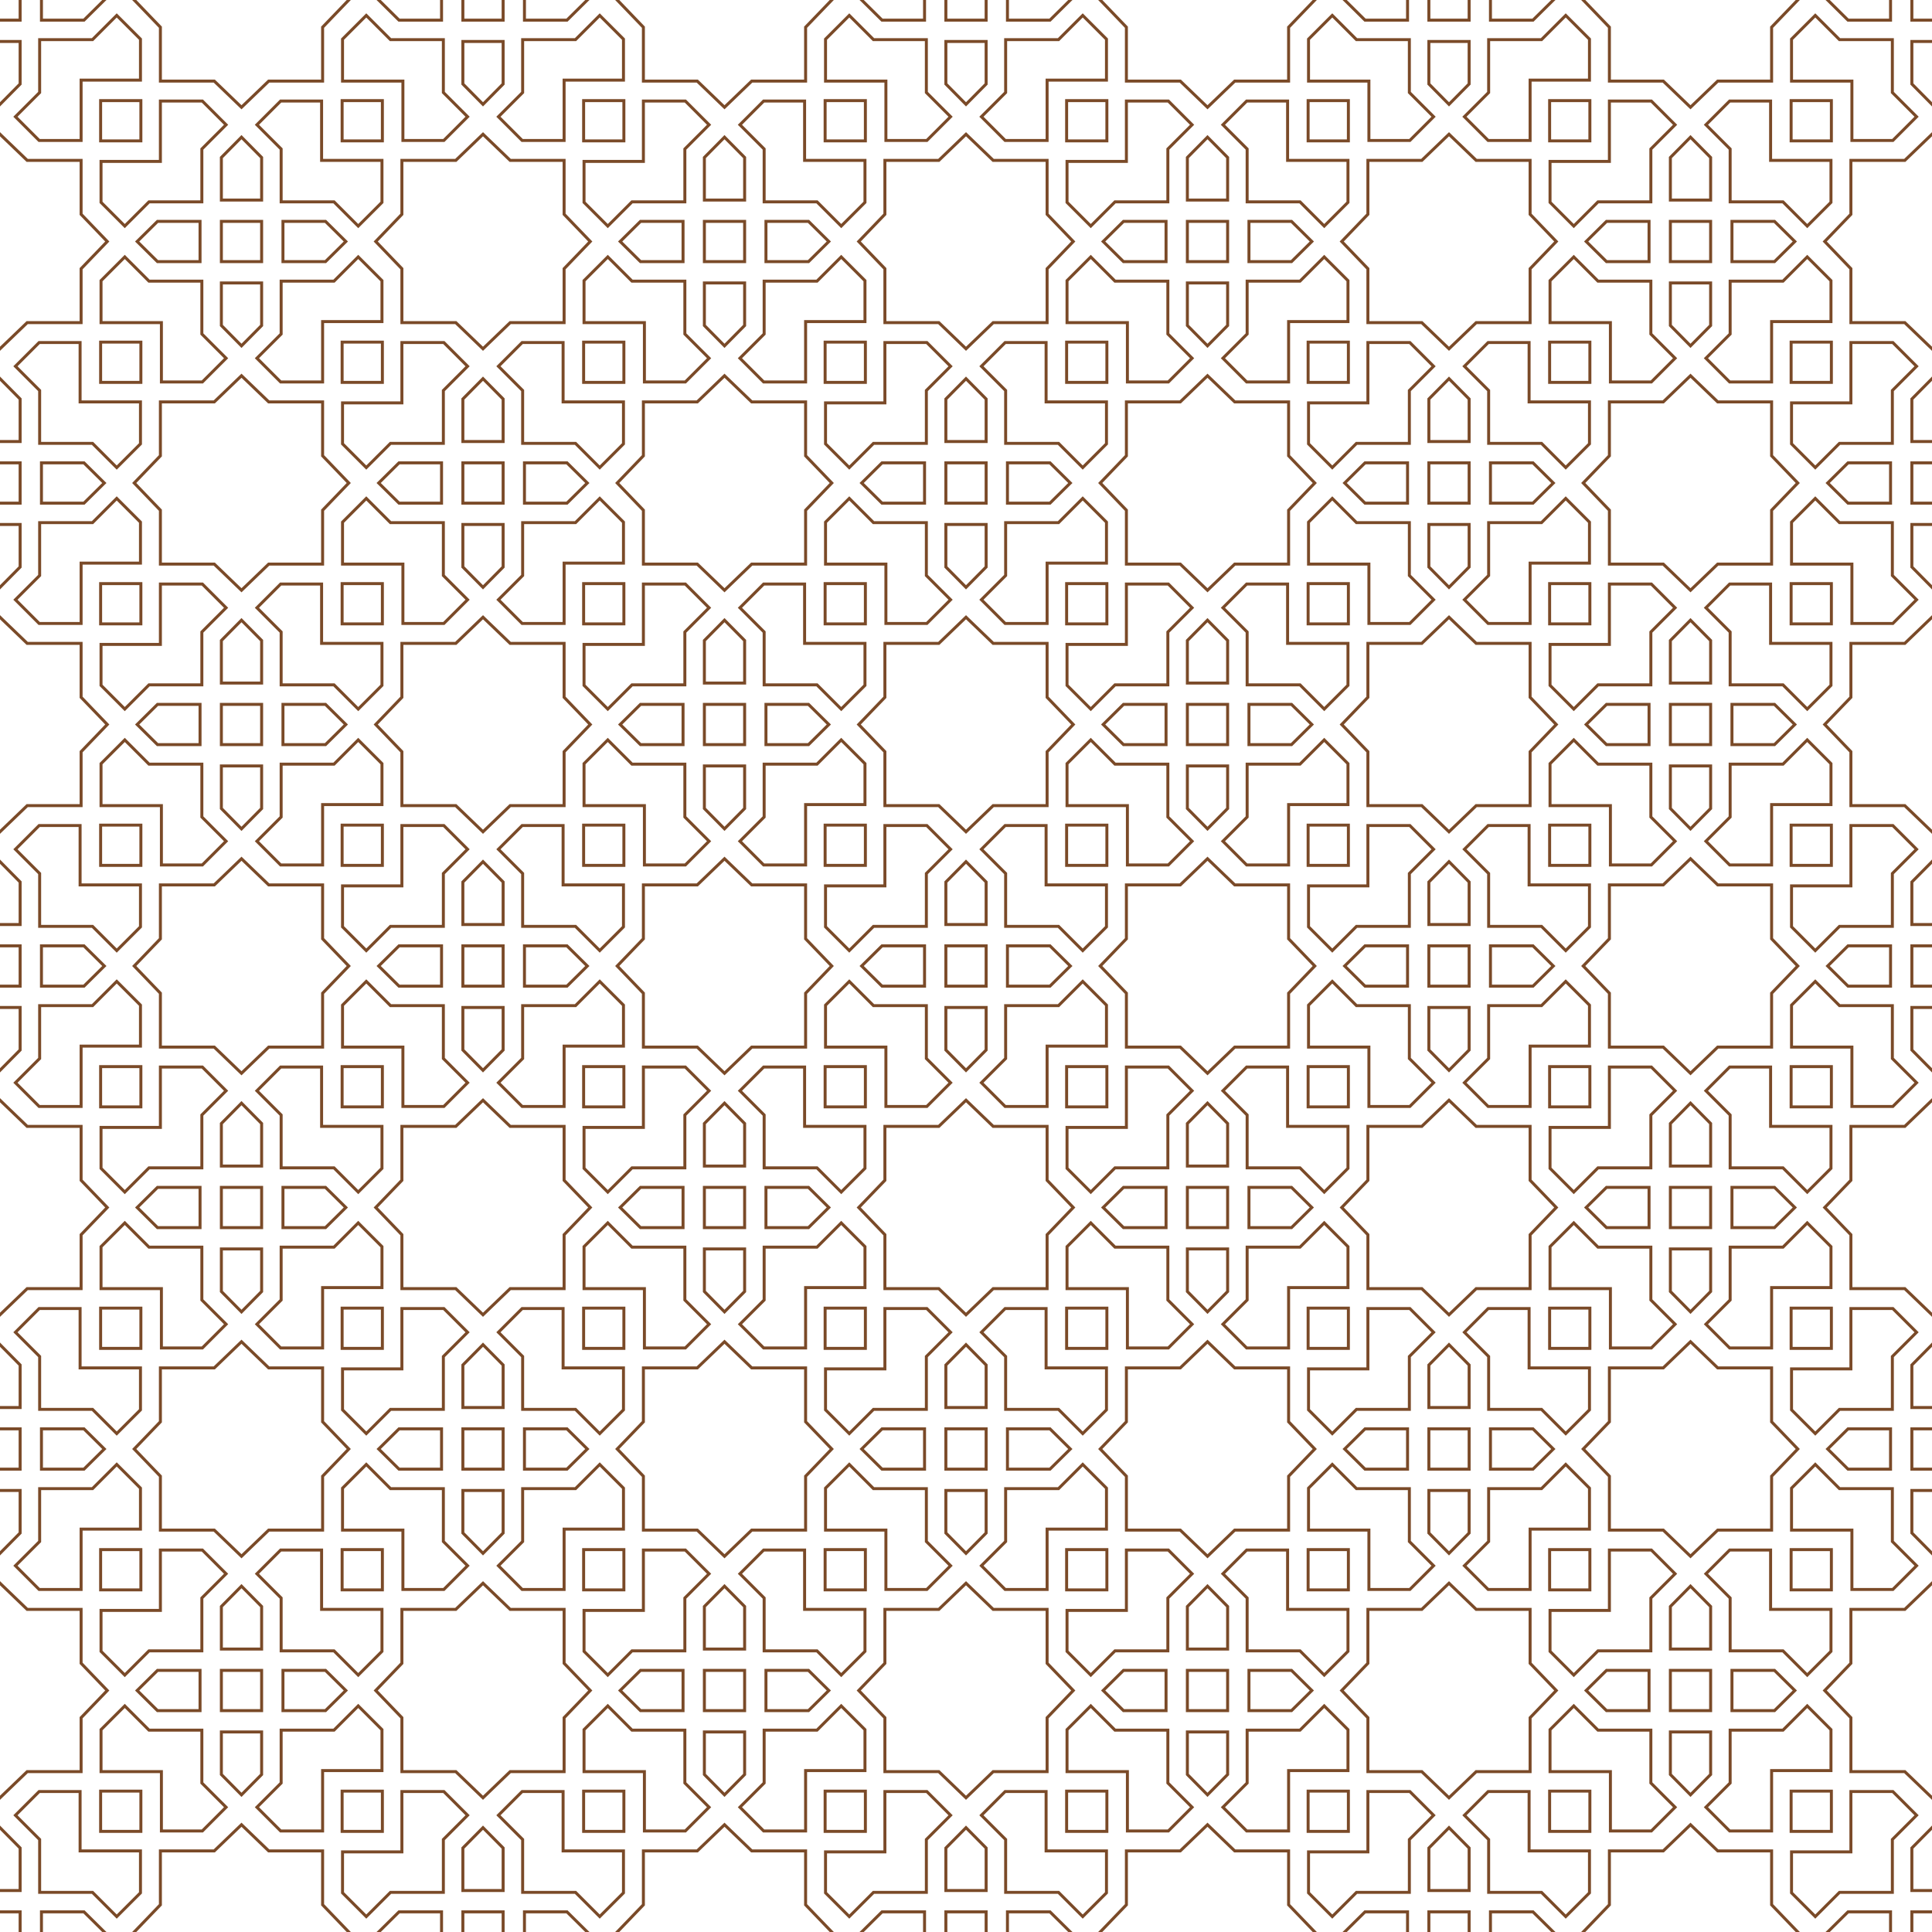
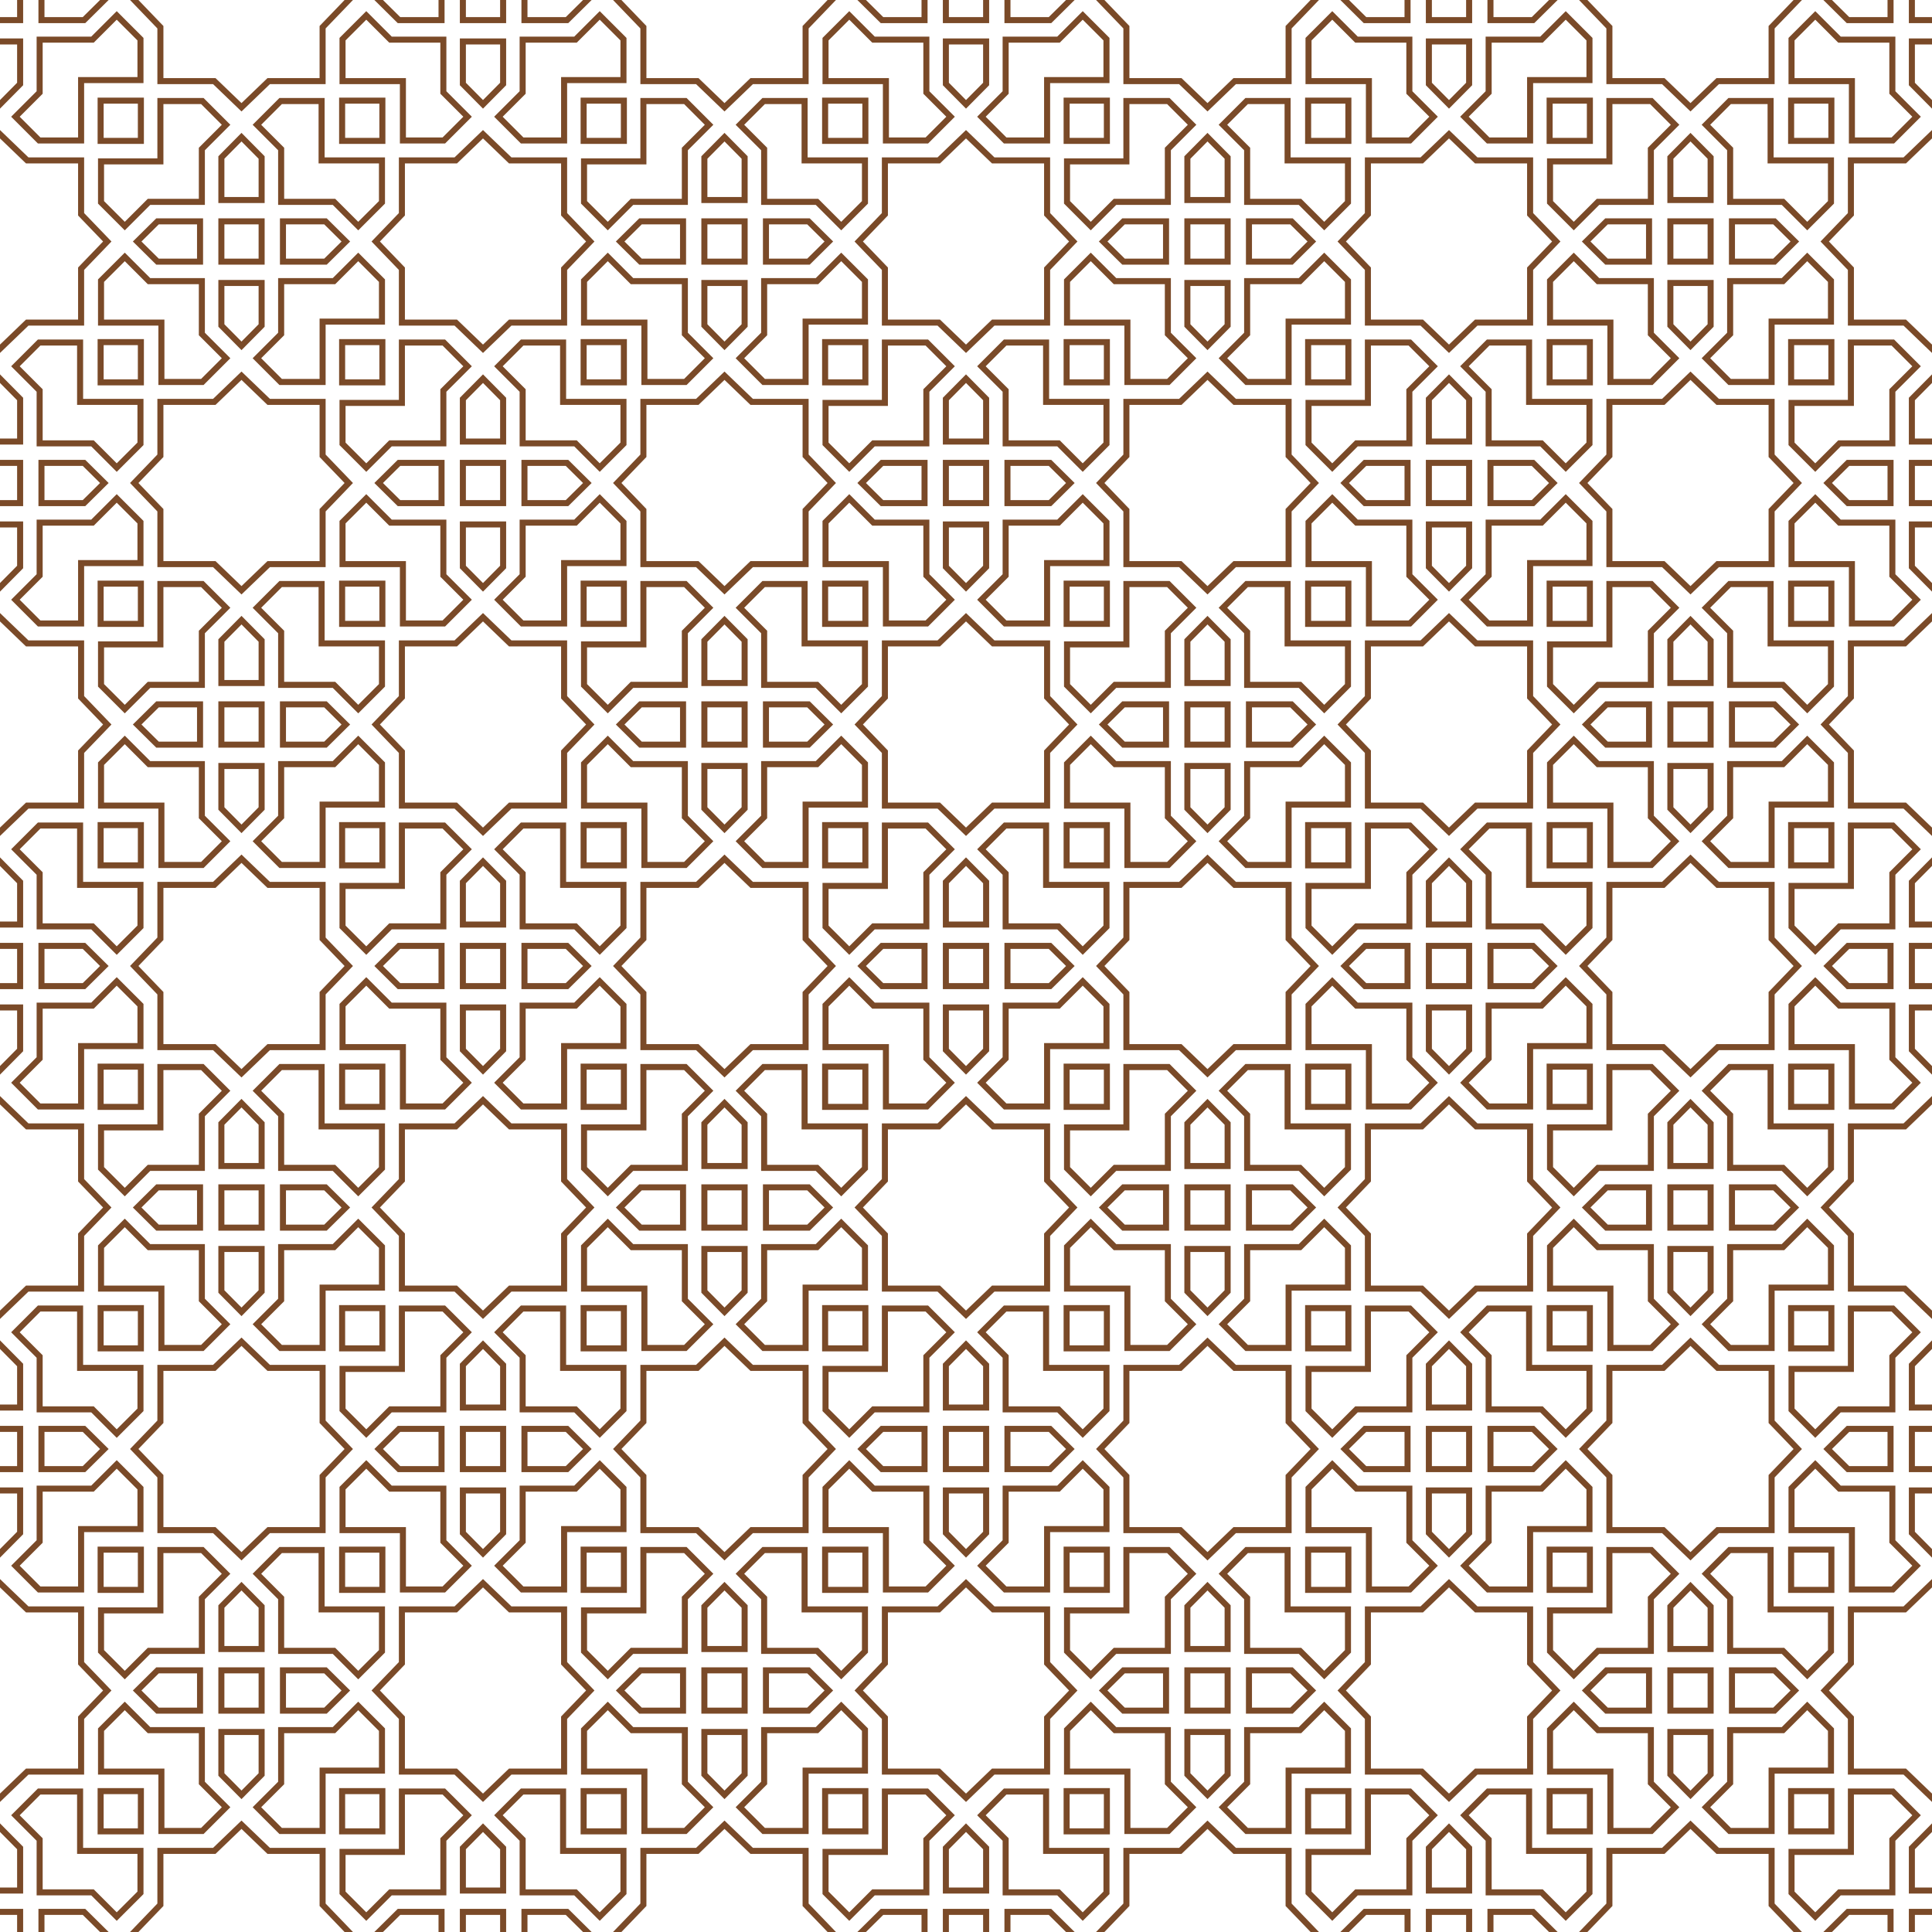
<svg xmlns="http://www.w3.org/2000/svg" xmlns:xlink="http://www.w3.org/1999/xlink" viewBox="0 0 2400 2400" width="4096" height="4096">
  <defs>
    <clipPath id="c">
      <rect width="600" height="600" />
    </clipPath>
    <g id="t">
      <g clip-path="url(#c)">
-         <path d="M-25.00,-25.00 L25.00,-25.00 L25.00,25.00 L-25.00,25.00Z M51.50,-25.00 L104.34,-25.00 L129.62,0.00 L104.34,25.00 L51.50,25.00Z M49.25,49.25 L49.25,114.90 L19.15,145.00 L48.65,174.50 L100.75,174.50 L100.75,99.50 L174.50,99.50 L174.50,48.65 L145.00,19.15 L114.90,49.25Z M125.00,125.00 L175.00,125.00 L175.00,175.00 L125.00,175.00Z M25.00,51.50 L25.00,104.34 L-0.00,129.62 L-25.00,104.34 L-25.00,51.50Z M-49.25,49.25 L-114.90,49.25 L-145.00,19.15 L-174.50,48.65 L-174.50,100.75 L-99.50,100.75 L-99.50,174.50 L-48.65,174.50 L-19.15,145.00 L-49.25,114.90Z M-49.25,-49.25 L-49.25,-114.90 L-19.15,-145.00 L-48.65,-174.50 L-100.75,-174.50 L-100.75,-99.50 L-174.50,-99.50 L-174.50,-48.65 L-145.00,-19.15 L-114.90,-49.25Z M49.25,-49.25 L114.90,-49.25 L145.00,-19.15 L174.50,-48.65 L174.50,-100.75 L99.50,-100.75 L99.50,-174.50 L48.65,-174.50 L19.15,-145.00 L49.25,-114.90Z M275.00,275.00 L325.00,275.00 L325.00,325.00 L275.00,325.00Z M351.50,275.00 L404.34,275.00 L429.62,300.00 L404.34,325.00 L351.50,325.00Z M349.25,349.25 L349.25,414.90 L319.15,445.00 L348.65,474.50 L400.75,474.50 L400.75,399.50 L474.50,399.50 L474.50,348.65 L445.00,319.15 L414.90,349.25Z M425.00,425.00 L475.00,425.00 L475.00,475.00 L425.00,475.00Z M325.00,351.50 L325.00,404.34 L300.00,429.62 L275.00,404.34 L275.00,351.50Z M250.75,349.25 L185.10,349.25 L155.00,319.15 L125.50,348.65 L125.50,400.75 L200.50,400.75 L200.50,474.50 L251.35,474.50 L280.85,445.00 L250.75,414.90Z M175.00,425.00 L175.00,475.00 L125.00,475.00 L125.00,425.00Z M248.50,325.00 L195.66,325.00 L170.38,300.00 L195.66,275.00 L248.50,275.00Z M250.75,250.75 L250.75,185.10 L280.85,155.00 L251.35,125.50 L199.25,125.50 L199.25,200.50 L125.50,200.50 L125.50,251.35 L155.00,280.85 L185.10,250.75Z M175.00,175.00 L125.00,175.00 L125.00,125.00 L175.00,125.00Z M275.00,248.50 L275.00,195.66 L300.00,170.38 L325.00,195.66 L325.00,248.50Z M349.25,250.75 L414.90,250.75 L445.00,280.85 L474.50,251.35 L474.50,199.25 L399.50,199.25 L399.50,125.50 L348.65,125.50 L319.15,155.00 L349.25,185.10Z M425.00,175.00 L425.00,125.00 L475.00,125.00 L475.00,175.00Z M300.00,-133.26 L333.81,-100.75 L400.75,-100.75 L400.75,-33.81 L433.26,0.00 L400.75,33.81 L400.75,100.75 L333.81,100.75 L300.00,133.26 L266.19,100.75 L199.25,100.75 L199.25,33.81 L166.74,-0.00 L199.25,-33.81 L199.25,-100.75 L266.19,-100.75Z M0.00,166.74 L33.81,199.25 L100.75,199.25 L100.75,266.19 L133.26,300.00 L100.75,333.81 L100.75,400.75 L33.81,400.75 L-0.00,433.26 L-33.81,400.75 L-100.75,400.75 L-100.75,333.81 L-133.26,300.00 L-100.75,266.19 L-100.75,199.25 L-33.81,199.25Z M-25.00,575.00 L25.00,575.00 L25.00,625.00 L-25.00,625.00Z M51.50,575.00 L104.34,575.00 L129.62,600.00 L104.34,625.00 L51.50,625.00Z M49.25,649.25 L49.25,714.90 L19.15,745.00 L48.65,774.50 L100.75,774.50 L100.75,699.50 L174.50,699.50 L174.50,648.65 L145.00,619.15 L114.90,649.25Z M-49.25,649.25 L-114.90,649.25 L-145.00,619.15 L-174.50,648.65 L-174.50,700.75 L-99.50,700.75 L-99.50,774.50 L-48.65,774.50 L-19.15,745.00 L-49.25,714.90Z M-49.25,550.75 L-49.25,485.10 L-19.15,455.00 L-48.65,425.50 L-100.75,425.50 L-100.75,500.50 L-174.50,500.50 L-174.50,551.35 L-145.00,580.85 L-114.90,550.75Z M-25.00,548.50 L-25.00,495.66 L0.00,470.38 L25.00,495.66 L25.00,548.50Z M49.25,550.75 L114.90,550.75 L145.00,580.85 L174.50,551.35 L174.50,499.25 L99.50,499.25 L99.50,425.50 L48.65,425.50 L19.15,455.00 L49.25,485.10Z M125.00,475.00 L125.00,425.00 L175.00,425.00 L175.00,475.00Z M300.00,466.74 L333.81,499.25 L400.75,499.25 L400.75,566.19 L433.26,600.00 L400.75,633.81 L400.75,700.75 L333.81,700.75 L300.00,733.26 L266.19,700.75 L199.25,700.75 L199.25,633.81 L166.74,600.00 L199.25,566.19 L199.25,499.25 L266.19,499.25Z M575.00,-25.00 L625.00,-25.00 L625.00,25.00 L575.00,25.00Z M649.25,49.25 L649.25,114.90 L619.15,145.00 L648.65,174.50 L700.75,174.50 L700.75,99.50 L774.50,99.50 L774.50,48.65 L745.00,19.15 L714.90,49.25Z M625.00,51.50 L625.00,104.34 L600.00,129.62 L575.00,104.34 L575.00,51.50Z M550.75,49.25 L485.10,49.25 L455.00,19.15 L425.50,48.65 L425.50,100.75 L500.50,100.75 L500.50,174.50 L551.35,174.50 L580.85,145.00 L550.75,114.90Z M475.00,125.00 L475.00,175.00 L425.00,175.00 L425.00,125.00Z M548.50,25.00 L495.66,25.00 L470.38,-0.00 L495.66,-25.00 L548.50,-25.00Z M550.75,-49.25 L550.75,-114.90 L580.85,-145.00 L551.35,-174.50 L499.25,-174.50 L499.25,-99.50 L425.50,-99.50 L425.50,-48.65 L455.00,-19.15 L485.10,-49.25Z M649.25,-49.25 L714.90,-49.25 L745.00,-19.15 L774.50,-48.65 L774.50,-100.75 L699.50,-100.75 L699.50,-174.50 L648.65,-174.50 L619.15,-145.00 L649.25,-114.90Z M600.00,166.74 L633.81,199.25 L700.75,199.25 L700.75,266.19 L733.26,300.00 L700.75,333.81 L700.75,400.75 L633.81,400.75 L600.00,433.26 L566.19,400.75 L499.25,400.75 L499.25,333.81 L466.74,300.00 L499.25,266.19 L499.25,199.25 L566.19,199.25Z M575.00,575.00 L625.00,575.00 L625.00,625.00 L575.00,625.00Z M649.25,649.25 L649.25,714.90 L619.15,745.00 L648.65,774.50 L700.75,774.50 L700.75,699.50 L774.50,699.50 L774.50,648.65 L745.00,619.15 L714.90,649.25Z M550.75,649.25 L485.10,649.25 L455.00,619.15 L425.50,648.65 L425.50,700.75 L500.50,700.75 L500.50,774.50 L551.35,774.50 L580.85,745.00 L550.75,714.90Z M548.50,625.00 L495.66,625.00 L470.38,600.00 L495.66,575.00 L548.50,575.00Z M550.75,550.75 L550.75,485.10 L580.85,455.00 L551.35,425.50 L499.25,425.50 L499.25,500.50 L425.50,500.50 L425.50,551.35 L455.00,580.85 L485.10,550.75Z M475.00,475.00 L425.00,475.00 L425.00,425.00 L475.00,425.00Z M575.00,548.50 L575.00,495.66 L600.00,470.38 L625.00,495.66 L625.00,548.50Z M649.25,550.75 L714.90,550.75 L745.00,580.85 L774.50,551.35 L774.50,499.25 L699.50,499.25 L699.50,425.50 L648.65,425.50 L619.15,455.00 L649.25,485.10Z" fill="none" stroke="#7A4A28" stroke-width="3.7" stroke-linejoin="miter" stroke-miterlimit="10" />
+         <path d="M-25.00,-25.00 L25.00,-25.00 L25.00,25.00 L-25.00,25.00Z M51.50,-25.00 L104.34,-25.00 L129.62,0.00 L104.34,25.00 L51.50,25.00Z M49.25,49.25 L49.25,114.90 L19.15,145.00 L48.65,174.50 L100.75,174.50 L100.75,99.50 L174.50,99.50 L174.50,48.65 L145.00,19.15 L114.90,49.25Z M125.00,125.00 L175.00,125.00 L175.00,175.00 L125.00,175.00Z M25.00,51.50 L25.00,104.34 L-0.00,129.62 L-25.00,104.34 L-25.00,51.50Z M-49.25,49.25 L-114.90,49.25 L-145.00,19.15 L-174.50,48.65 L-174.50,100.75 L-99.50,100.75 L-99.50,174.50 L-48.65,174.50 L-19.15,145.00 L-49.25,114.90Z M-49.25,-49.25 L-49.25,-114.90 L-19.15,-145.00 L-48.65,-174.50 L-100.75,-174.50 L-100.75,-99.50 L-174.50,-99.50 L-174.50,-48.65 L-145.00,-19.15 L-114.90,-49.25Z M49.25,-49.25 L114.90,-49.25 L145.00,-19.15 L174.50,-48.65 L174.50,-100.75 L99.50,-100.75 L99.50,-174.50 L48.65,-174.50 L19.15,-145.00 L49.25,-114.90Z M275.00,275.00 L325.00,275.00 L325.00,325.00 L275.00,325.00Z M351.50,275.00 L404.34,275.00 L429.62,300.00 L404.34,325.00 L351.50,325.00Z M349.25,349.25 L349.25,414.90 L319.15,445.00 L348.65,474.50 L400.75,474.50 L400.75,399.50 L474.50,399.50 L474.50,348.65 L445.00,319.15 L414.90,349.25Z M425.00,425.00 L475.00,425.00 L475.00,475.00 L425.00,475.00Z M325.00,351.50 L325.00,404.34 L300.00,429.62 L275.00,404.34 L275.00,351.50Z M250.75,349.25 L185.10,349.25 L155.00,319.15 L125.50,348.65 L125.50,400.75 L200.50,400.75 L200.50,474.50 L251.35,474.50 L280.85,445.00 L250.75,414.90Z M175.00,425.00 L175.00,475.00 L125.00,475.00 L125.00,425.00Z M248.50,325.00 L195.66,325.00 L170.38,300.00 L195.66,275.00 L248.50,275.00Z M250.75,250.75 L250.75,185.10 L280.85,155.00 L251.35,125.50 L199.25,125.50 L199.25,200.50 L125.50,200.50 L125.50,251.35 L155.00,280.85 L185.10,250.75Z M175.00,175.00 L125.00,175.00 L125.00,125.00 L175.00,125.00Z M275.00,248.50 L275.00,195.66 L300.00,170.38 L325.00,195.66 L325.00,248.50Z M349.25,250.75 L414.90,250.75 L445.00,280.85 L474.50,251.35 L474.50,199.25 L399.50,199.25 L399.50,125.50 L348.65,125.50 L319.15,155.00 L349.25,185.10Z M425.00,175.00 L425.00,125.00 L475.00,125.00 L475.00,175.00Z M300.00,-133.26 L333.81,-100.75 L400.75,-100.75 L400.75,-33.81 L433.26,0.00 L400.75,33.81 L400.75,100.75 L333.81,100.75 L300.00,133.26 L266.19,100.75 L199.25,100.75 L199.25,33.81 L166.74,-0.00 L199.25,-33.81 L199.25,-100.75 L266.19,-100.75Z M0.00,166.74 L33.81,199.25 L100.75,199.25 L100.75,266.19 L133.26,300.00 L100.75,333.81 L100.75,400.75 L33.81,400.75 L-0.00,433.26 L-33.81,400.75 L-100.75,400.75 L-100.75,333.81 L-133.26,300.00 L-100.75,266.19 L-100.75,199.25 L-33.81,199.25Z M-25.00,575.00 L25.00,575.00 L25.00,625.00 L-25.00,625.00Z M51.50,575.00 L104.34,575.00 L129.62,600.00 L104.34,625.00 L51.50,625.00Z M49.25,649.25 L49.25,714.90 L19.15,745.00 L48.65,774.50 L100.75,774.50 L100.75,699.50 L174.50,699.50 L174.50,648.65 L145.00,619.15 L114.90,649.25Z M-49.25,649.25 L-114.90,649.25 L-145.00,619.15 L-174.50,648.65 L-174.50,700.75 L-99.50,700.75 L-99.50,774.50 L-48.65,774.50 L-19.15,745.00 L-49.25,714.90Z M-49.25,550.75 L-49.25,485.10 L-19.15,455.00 L-48.65,425.50 L-100.75,425.50 L-100.75,500.50 L-174.50,500.50 L-174.50,551.35 L-145.00,580.85 L-114.90,550.75Z M-25.00,548.50 L-25.00,495.66 L0.00,470.38 L25.00,495.66 L25.00,548.50Z M49.25,550.75 L114.90,550.75 L145.00,580.85 L174.50,551.35 L174.50,499.25 L99.50,499.25 L99.50,425.50 L48.65,425.50 L19.15,455.00 L49.25,485.10Z M125.00,475.00 L125.00,425.00 L175.00,425.00 L175.00,475.00Z M300.00,466.74 L333.81,499.25 L400.75,499.25 L400.75,566.19 L433.26,600.00 L400.75,633.81 L400.75,700.75 L333.81,700.75 L300.00,733.26 L266.19,700.75 L199.25,700.75 L199.25,633.81 L166.74,600.00 L199.25,566.19 L199.25,499.25 L266.19,499.25Z M575.00,-25.00 L625.00,-25.00 L625.00,25.00 L575.00,25.00Z M649.25,49.25 L649.25,114.90 L619.15,145.00 L648.65,174.50 L700.75,174.50 L700.75,99.50 L774.50,99.50 L774.50,48.65 L745.00,19.15 L714.90,49.25Z M625.00,51.50 L625.00,104.34 L600.00,129.62 L575.00,104.34 L575.00,51.50Z M550.75,49.25 L485.10,49.25 L455.00,19.15 L425.50,48.65 L425.50,100.75 L500.50,100.75 L500.50,174.50 L551.35,174.50 L580.85,145.00 L550.75,114.90Z M475.00,125.00 L475.00,175.00 L425.00,175.00 L425.00,125.00Z M548.50,25.00 L495.66,25.00 L470.38,-0.00 L495.66,-25.00 L548.50,-25.00Z M550.75,-49.25 L550.75,-114.90 L580.85,-145.00 L551.35,-174.50 L499.25,-174.50 L499.25,-99.50 L425.50,-99.50 L425.50,-48.65 L455.00,-19.15 L485.10,-49.25Z M649.25,-49.25 L714.90,-49.25 L745.00,-19.15 L774.50,-48.65 L774.50,-100.75 L699.50,-100.75 L699.50,-174.50 L648.65,-174.50 L619.15,-145.00 L649.25,-114.90Z M600.00,166.74 L633.81,199.25 L700.75,199.25 L700.75,266.19 L733.26,300.00 L700.75,333.81 L700.75,400.75 L633.81,400.75 L600.00,433.26 L566.19,400.75 L499.25,400.75 L499.25,333.81 L466.74,300.00 L499.25,266.19 L499.25,199.25 L566.19,199.25Z M575.00,575.00 L625.00,575.00 L625.00,625.00 L575.00,625.00Z M649.25,649.25 L649.25,714.90 L619.15,745.00 L648.65,774.50 L700.75,774.50 L700.75,699.50 L774.50,699.50 L774.50,648.65 L745.00,619.15 L714.90,649.25Z M550.75,649.25 L485.10,649.25 L455.00,619.15 L425.50,648.65 L425.50,700.75 L500.50,700.75 L500.50,774.50 L551.35,774.50 L580.85,745.00 L550.75,714.90Z M548.50,625.00 L495.66,625.00 L470.38,600.00 L495.66,575.00 L548.50,575.00Z M550.75,550.75 L550.75,485.10 L580.85,455.00 L551.35,425.50 L499.25,425.50 L499.25,500.50 L425.50,500.50 L425.50,551.35 L455.00,580.85 L485.10,550.75Z M475.00,475.00 L425.00,475.00 L425.00,425.00 L475.00,425.00Z M575.00,548.50 L575.00,495.66 L600.00,470.38 L625.00,495.66 L625.00,548.50Z M649.25,550.75 L714.90,550.75 L745.00,580.85 L774.50,551.35 L774.50,499.25 L699.50,499.25 L699.50,425.50 L648.65,425.50 L619.15,455.00 L649.25,485.10Z" fill="none" stroke="#7A4A28" stroke-width="7.5" stroke-linejoin="miter" stroke-miterlimit="10" />
      </g>
    </g>
  </defs>
  <use href="#t" xlink:href="#t" x="0" y="0" />
  <use href="#t" xlink:href="#t" x="0" y="600" />
  <use href="#t" xlink:href="#t" x="0" y="1200" />
  <use href="#t" xlink:href="#t" x="0" y="1800" />
  <use href="#t" xlink:href="#t" x="600" y="0" />
  <use href="#t" xlink:href="#t" x="600" y="600" />
  <use href="#t" xlink:href="#t" x="600" y="1200" />
  <use href="#t" xlink:href="#t" x="600" y="1800" />
  <use href="#t" xlink:href="#t" x="1200" y="0" />
  <use href="#t" xlink:href="#t" x="1200" y="600" />
  <use href="#t" xlink:href="#t" x="1200" y="1200" />
  <use href="#t" xlink:href="#t" x="1200" y="1800" />
  <use href="#t" xlink:href="#t" x="1800" y="0" />
  <use href="#t" xlink:href="#t" x="1800" y="600" />
  <use href="#t" xlink:href="#t" x="1800" y="1200" />
  <use href="#t" xlink:href="#t" x="1800" y="1800" />
</svg>
